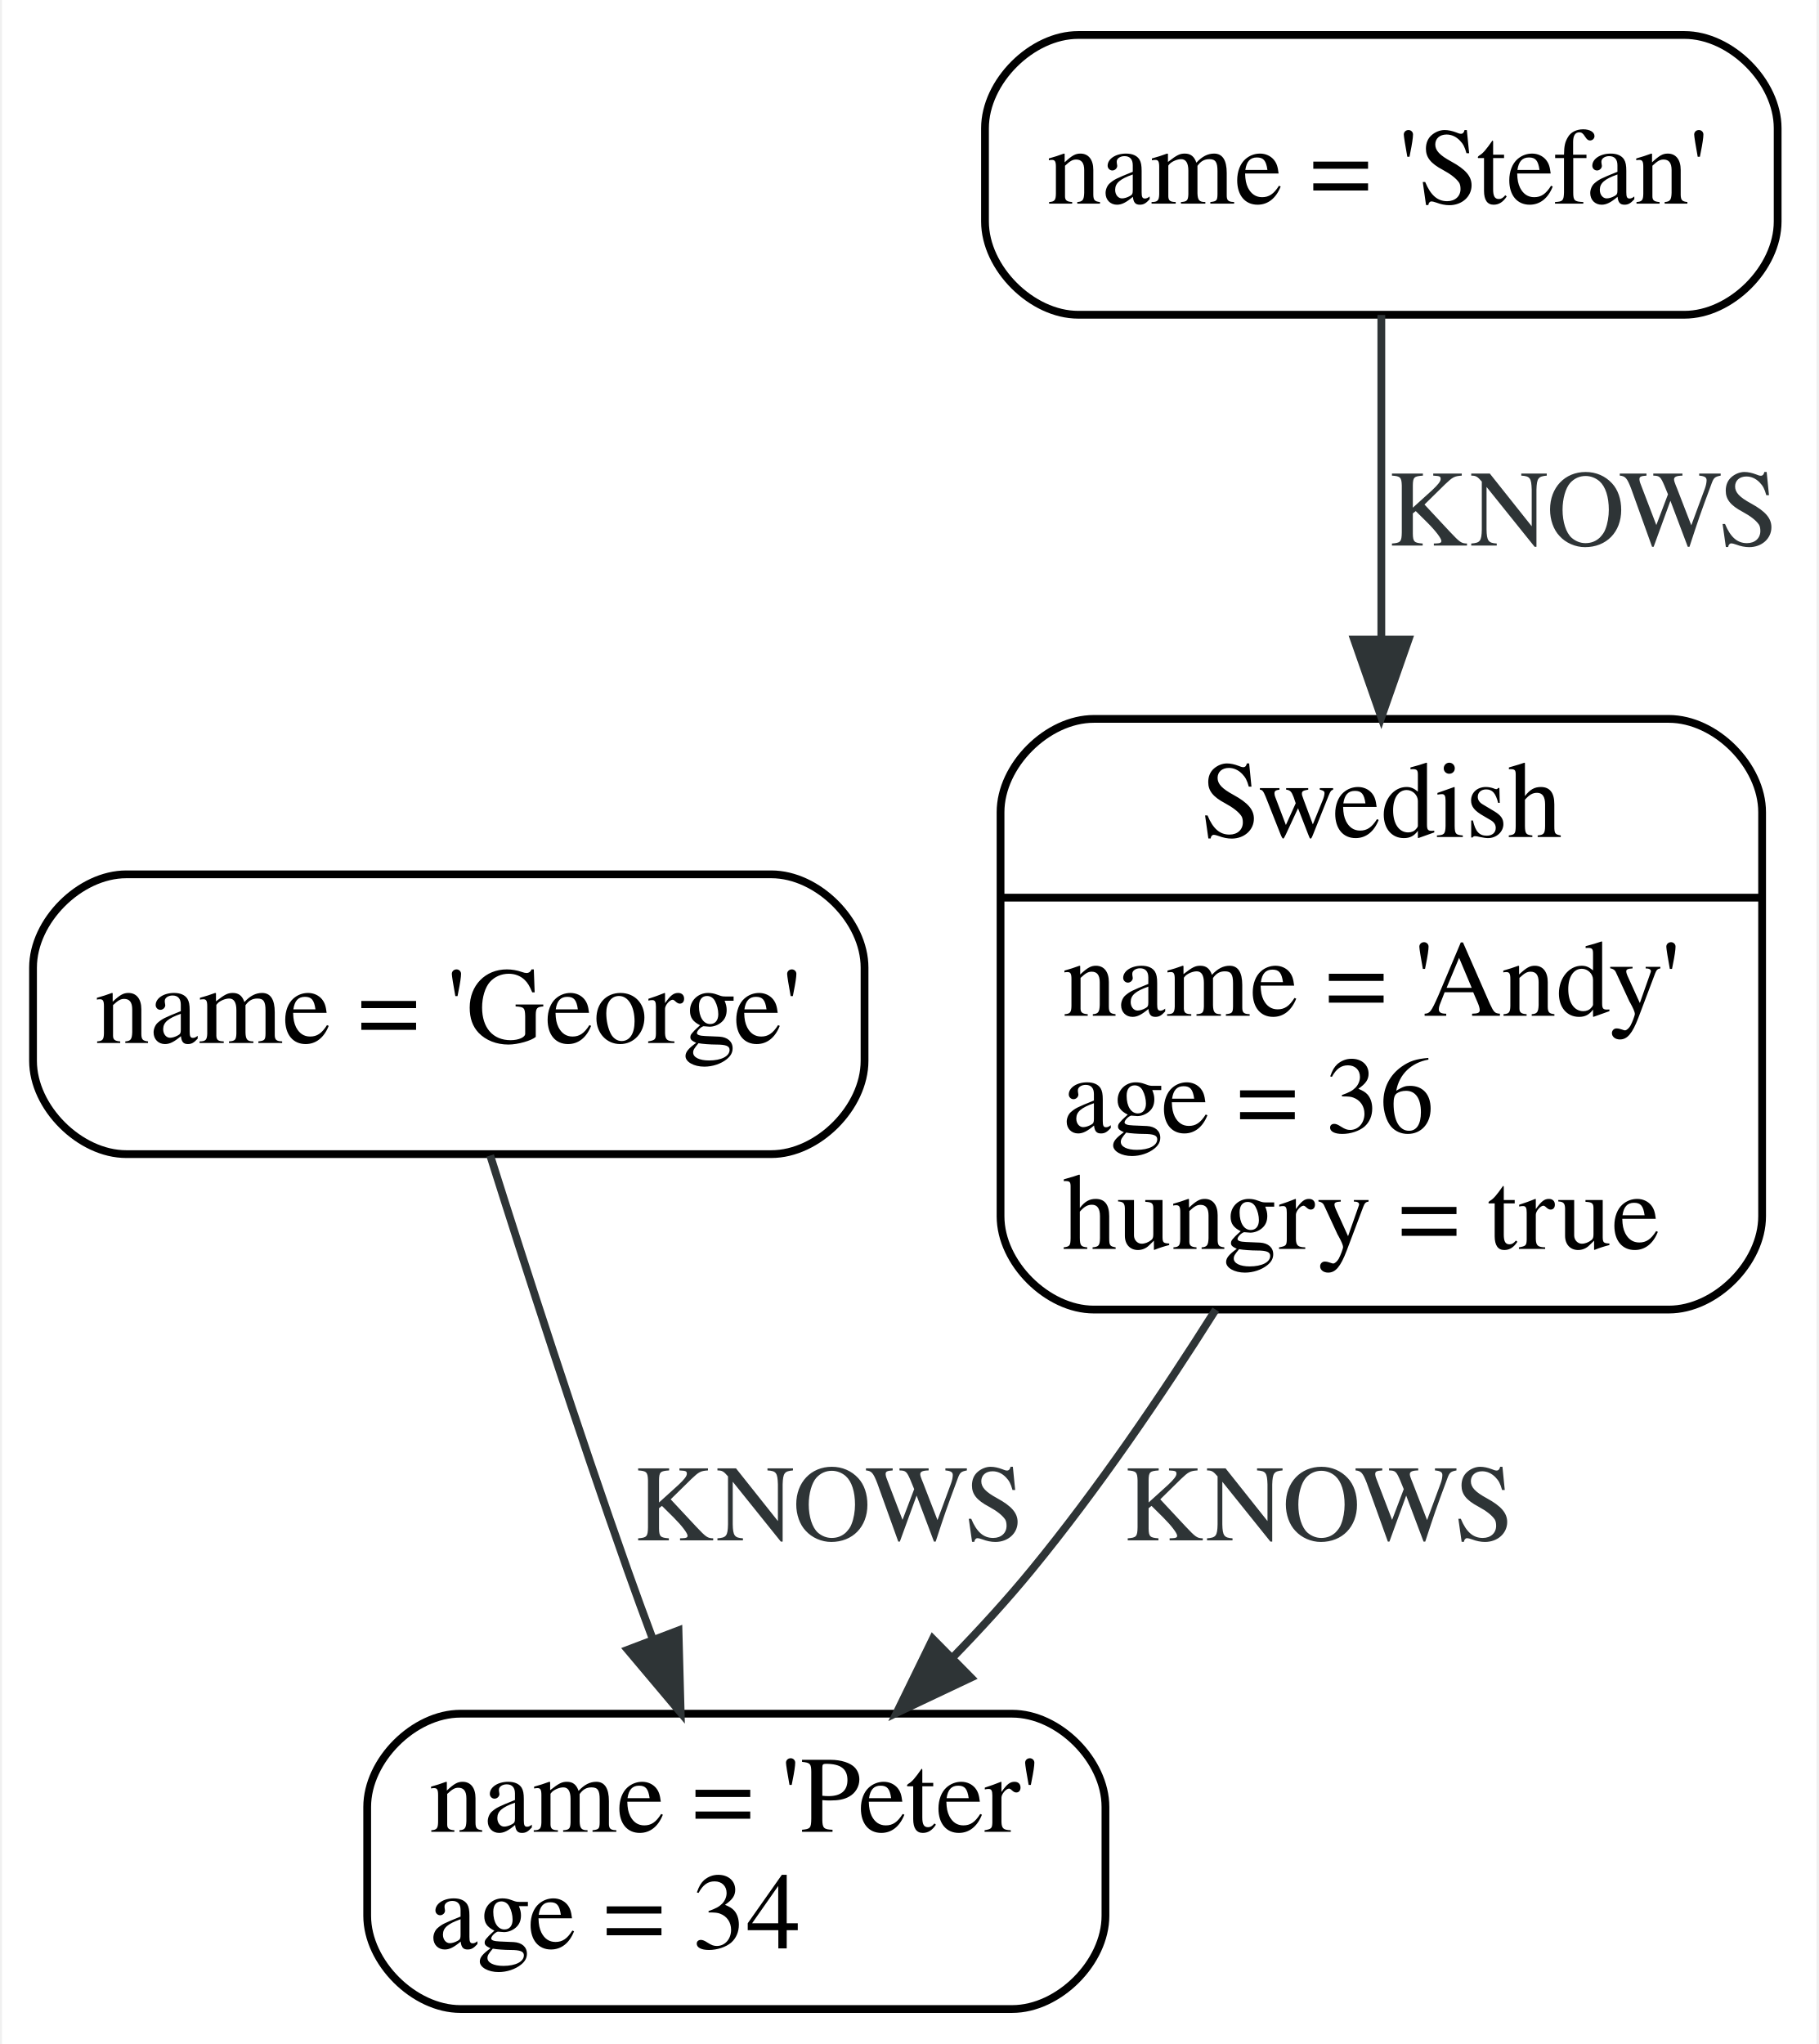
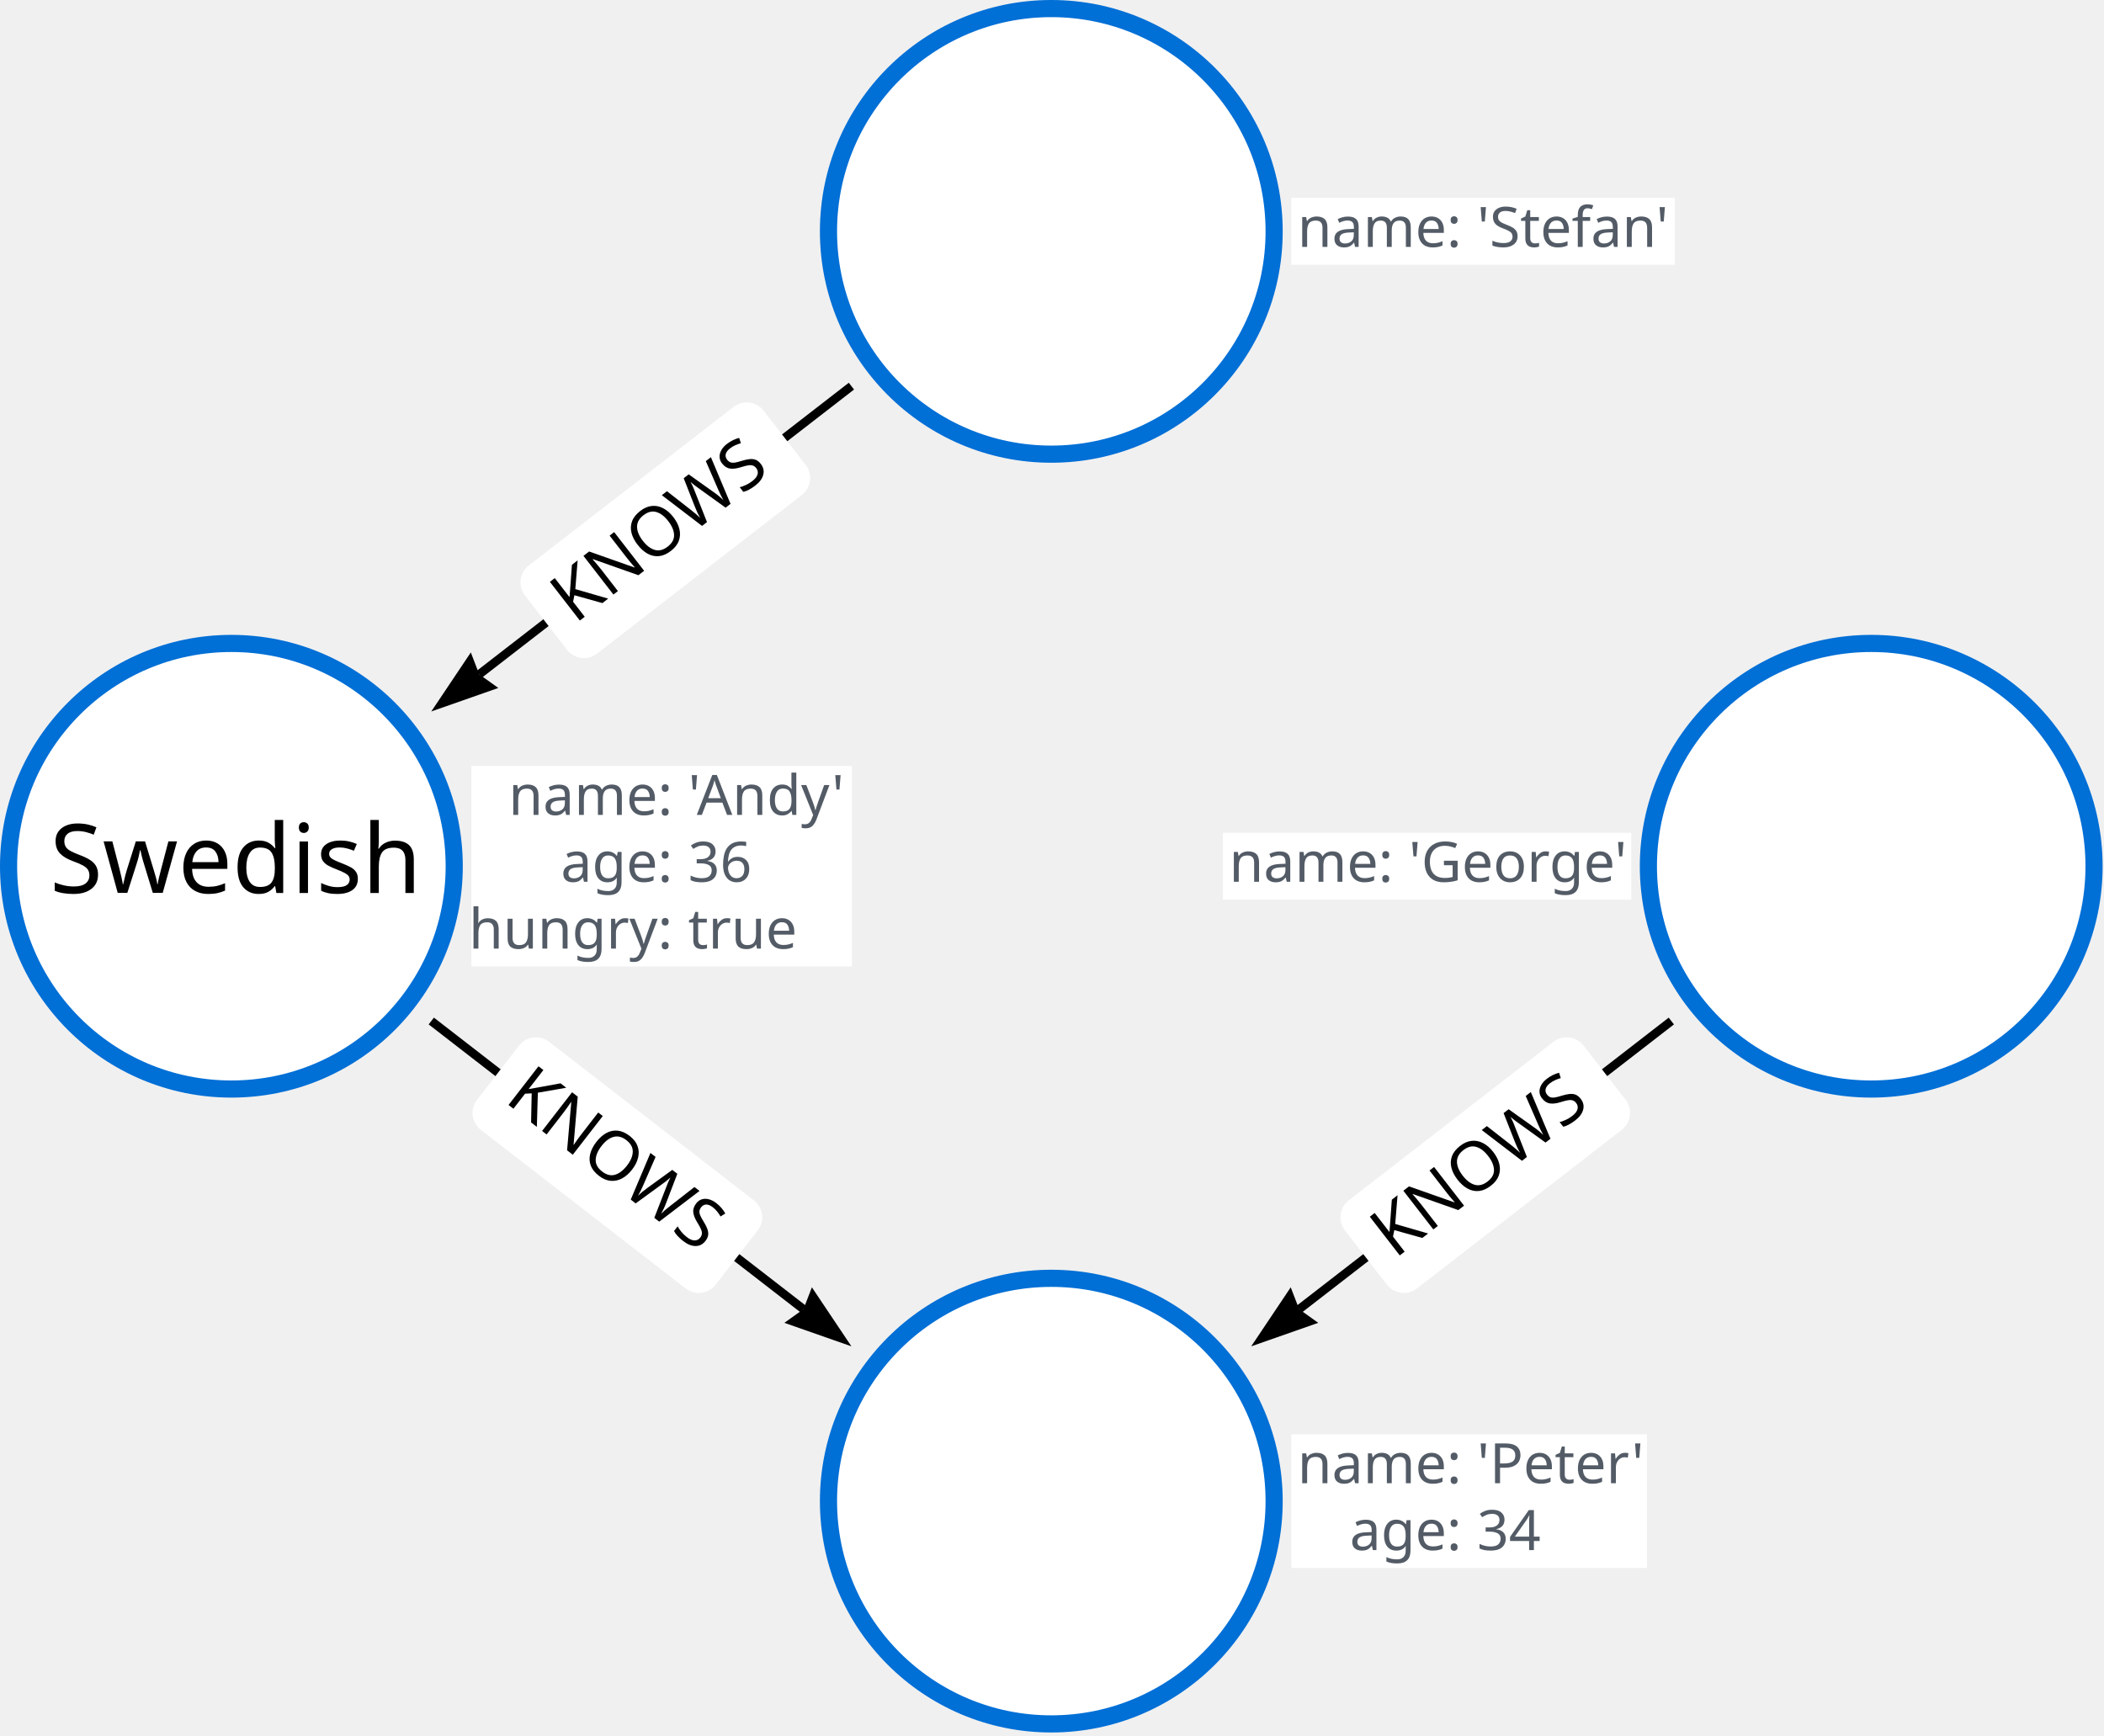
- <svg xmlns="http://www.w3.org/2000/svg" width="234pt" height="263pt" viewBox="0.00 0.00 233.50 263.00">
-   <g id="graph0" class="graph" transform="scale(1 1) rotate(0) translate(4 259)">
-     <polygon fill="white" stroke="transparent" points="-4,4 -4,-259 229.5,-259 229.5,4 -4,4" />
-     <g id="node1" class="node">
-       <path fill="none" stroke="black" d="M136.5,-90.5C136.5,-90.5 210.5,-90.5 210.5,-90.5 216.5,-90.5 222.5,-96.5 222.5,-102.5 222.5,-102.5 222.5,-154.5 222.5,-154.5 222.5,-160.5 216.5,-166.5 210.5,-166.5 210.5,-166.5 136.5,-166.5 136.5,-166.5 130.5,-166.5 124.5,-160.5 124.5,-154.5 124.5,-154.5 124.5,-102.5 124.5,-102.5 124.5,-96.5 130.5,-90.5 136.5,-90.5" />
-       <text text-anchor="middle" x="173.5" y="-151.3" font-family="Times,serif" font-size="14.00">Swedish</text>
-       <polyline fill="none" stroke="black" points="124.5,-143.5 222.5,-143.5 " />
-       <text text-anchor="start" x="132.5" y="-128.3" font-family="Times,serif" font-size="14.00">name = 'Andy'</text>
-       <text text-anchor="start" x="132.5" y="-113.3" font-family="Times,serif" font-size="14.00">age = 36</text>
-       <text text-anchor="start" x="132.5" y="-98.3" font-family="Times,serif" font-size="14.00">hungry = true</text>
+ <svg xmlns="http://www.w3.org/2000/svg" width="491" height="405" viewBox="0 0 491 405">
+   <defs>
+     <style type="text/css" />
+   </defs>
+   <g transform="translate(-127.8999 374.0587) scale(1)">
+     <g class="relationship">
+       <g transform="translate(373.2384 -320.0587) rotate(142.2452)" stroke-width="2" stroke="#000000">
+         <path d="M 59 0 L 168.85 0" />
+         <polygon points="-14.155,0 -15.728,5.243 0,0 -15.728,-5.243" fill="#000000" transform="translate(183.0053 0) rotate(0)" stroke="none" />
+       </g>
+       <g transform="translate(283.165 -250.3042) rotate(322.2452) translate(0 -13)">
+         <g transform="translate(0 0)">
+           <g transform="translate(-35.22266 0)" fill="#ffffff" stroke="#000000" stroke-width="0">
+             <rect x="0" y="0" width="70.445" height="26" rx="5" ry="5" stroke="none" />
+             <text xml:space="preserve" x="5" y="17.457" stroke="none" text-anchor="left" font-family="sans-serif" font-size="16" font-weight="normal" fill="#000000">KNOWS</text>
+           </g>
+         </g>
+       </g>
    </g>
-     <g id="node2" class="node">
-       <path fill="none" stroke="black" d="M55,-0.5C55,-0.5 126,-0.5 126,-0.5 132,-0.5 138,-6.5 138,-12.5 138,-12.5 138,-26.5 138,-26.5 138,-32.5 132,-38.5 126,-38.5 126,-38.5 55,-38.5 55,-38.5 49,-38.5 43,-32.5 43,-26.5 43,-26.5 43,-12.5 43,-12.5 43,-6.5 49,-0.5 55,-0.5" />
-       <text text-anchor="start" x="51" y="-23.3" font-family="Times,serif" font-size="14.00">name = 'Peter'</text>
-       <text text-anchor="start" x="51" y="-8.3" font-family="Times,serif" font-size="14.00">age = 34</text>
+     <g class="relationship">
+       <g transform="translate(181.8999 -171.8827) rotate(37.75485)" stroke-width="2" stroke="#000000">
+         <path d="M 59 0 L 168.85 0" />
+         <polygon points="-14.155,0 -15.728,5.243 0,0 -15.728,-5.243" fill="#000000" transform="translate(183.0053 0) rotate(0)" stroke="none" />
+       </g>
+       <g transform="translate(271.9734 -102.1282) rotate(37.75485) translate(0 -13)">
+         <g transform="translate(0 0)">
+           <g transform="translate(-35.22266 0)" fill="#ffffff" stroke="#000000" stroke-width="0">
+             <rect x="0" y="0" width="70.445" height="26" rx="5" ry="5" stroke="none" />
+             <text xml:space="preserve" x="5" y="17.457" stroke="none" text-anchor="left" font-family="sans-serif" font-size="16" font-weight="normal" fill="#000000">KNOWS</text>
+           </g>
+         </g>
+       </g>
    </g>
-     <g id="edge1" class="edge">
-       <path fill="none" stroke="#2e3436" d="M152.19,-90.49C145.16,-79.34 136.97,-67.33 128.5,-57 125.4,-53.22 121.94,-49.43 118.4,-45.79" />
-       <polygon fill="#2e3436" stroke="#2e3436" points="120.7,-43.14 111.13,-38.61 115.78,-48.13 120.7,-43.14" />
-       <text text-anchor="middle" x="165.5" y="-60.8" font-family="Times,serif" font-size="14.00" fill="#2e3436">KNOWS</text>
+     <g class="relationship">
+       <g transform="translate(564.577 -171.8827) rotate(142.2452)" stroke-width="2" stroke="#000000">
+         <path d="M 59 0 L 168.85 0" />
+         <polygon points="-14.155,0 -15.728,5.243 0,0 -15.728,-5.243" fill="#000000" transform="translate(183.0053 0) rotate(0)" stroke="none" />
+       </g>
+       <g transform="translate(474.5035 -102.1282) rotate(322.2452) translate(0 -13)">
+         <g transform="translate(0 0)">
+           <g transform="translate(-35.22266 0)" fill="#ffffff" stroke="#000000" stroke-width="0">
+             <rect x="0" y="0" width="70.445" height="26" rx="5" ry="5" stroke="none" />
+             <text xml:space="preserve" x="5" y="17.457" stroke="none" text-anchor="left" font-family="sans-serif" font-size="16" font-weight="normal" fill="#000000">KNOWS</text>
+           </g>
+         </g>
+       </g>
    </g>
-     <g id="node3" class="node">
-       <path fill="none" stroke="black" d="M134.5,-218.5C134.5,-218.5 212.5,-218.5 212.5,-218.5 218.5,-218.5 224.5,-224.5 224.5,-230.5 224.5,-230.5 224.5,-242.5 224.5,-242.5 224.5,-248.5 218.5,-254.5 212.5,-254.5 212.5,-254.5 134.5,-254.5 134.5,-254.5 128.5,-254.5 122.5,-248.5 122.5,-242.5 122.5,-242.5 122.5,-230.5 122.5,-230.5 122.5,-224.5 128.5,-218.5 134.5,-218.5" />
-       <text text-anchor="start" x="130.5" y="-232.8" font-family="Times,serif" font-size="14.00">name = 'Stefan'</text>
+     <g class="node">
+       <g fill="#ffffff" stroke="#006FD6" stroke-width="4">
+         <circle cx="373.238" cy="-320.059" r="52" />
+       </g>
+       <g transform="translate(373.2384 -320.0587)">
+         <g transform="translate(56 -7.8)">
+           <g transform="translate(0 0)">
+             <g transform="translate(0 0)" fill="white">
+               <rect x="0" y="0" width="89.515" height="15.6" rx="0" ry="0" stroke="none" />
+               <g font-family="sans-serif" font-size="13" font-weight="normal" fill="#535B66" text-anchor="end">
+                 <text xml:space="preserve" x="39.743" y="11.421" stroke="none">name:</text>
+                 <text xml:space="preserve" x="43.354" y="11.421" stroke="none" text-anchor="start">'Stefan'</text>
+               </g>
+             </g>
+           </g>
+         </g>
+       </g>
    </g>
-     <g id="edge2" class="edge">
-       <path fill="none" stroke="#2e3436" d="M173.5,-218.47C173.5,-207.15 173.5,-191.69 173.5,-176.83" />
-       <polygon fill="#2e3436" stroke="#2e3436" points="177,-176.7 173.5,-166.7 170,-176.7 177,-176.7" />
-       <text text-anchor="middle" x="199.5" y="-188.8" font-family="Times,serif" font-size="14.00" fill="#2e3436">KNOWS</text>
+     <g class="node">
+       <g fill="#ffffff" stroke="#006FD6" stroke-width="4">
+         <circle cx="181.9" cy="-171.883" r="52" />
+       </g>
+       <g transform="translate(181.8999 -171.8827)">
+         <g transform="scale(0.5605889) translate(0 -27)">
+           <g transform="translate(0 0)">
+             <g transform="translate(-75.5957 0)">
+               <g fill="#000000" stroke="#000000" stroke-width="4" font-family="sans-serif" font-size="40" font-weight="normal">
+                 <text xml:space="preserve" x="0" y="38.143" stroke="none">Swedish</text>
+               </g>
+             </g>
+           </g>
+         </g>
+         <g transform="translate(56 -23.4)">
+           <g transform="translate(0 0)">
+             <g transform="translate(0 0)" fill="white">
+               <rect x="0" y="0" width="88.791" height="46.8" rx="0" ry="0" stroke="none" />
+               <g font-family="sans-serif" font-size="13" font-weight="normal" fill="#535B66" text-anchor="end">
+                 <text xml:space="preserve" x="46.973" y="11.421" stroke="none">name:</text>
+                 <text xml:space="preserve" x="50.584" y="11.421" stroke="none" text-anchor="start">'Andy'</text>
+                 <text xml:space="preserve" x="46.973" y="27.021" stroke="none" text-anchor="end">age:</text>
+                 <text xml:space="preserve" x="50.584" y="27.021" stroke="none" text-anchor="start">36</text>
+                 <text xml:space="preserve" x="46.973" y="42.621" stroke="none" text-anchor="end">hungry:</text>
+                 <text xml:space="preserve" x="50.584" y="42.621" stroke="none" text-anchor="start">true</text>
+               </g>
+             </g>
+           </g>
+         </g>
+       </g>
    </g>
-     <g id="node4" class="node">
-       <path fill="none" stroke="black" d="M12,-110.5C12,-110.5 95,-110.5 95,-110.5 101,-110.5 107,-116.5 107,-122.5 107,-122.5 107,-134.5 107,-134.5 107,-140.5 101,-146.5 95,-146.5 95,-146.5 12,-146.5 12,-146.5 6,-146.5 0,-140.5 0,-134.5 0,-134.5 0,-122.5 0,-122.5 0,-116.5 6,-110.5 12,-110.5" />
-       <text text-anchor="start" x="8" y="-124.8" font-family="Times,serif" font-size="14.00">name = 'George'</text>
+     <g class="node">
+       <g fill="#ffffff" stroke="#006FD6" stroke-width="4">
+         <circle cx="564.577" cy="-171.883" r="52" />
+       </g>
+       <g transform="translate(564.577 -171.8827)">
+         <g transform="translate(-56 -7.8)">
+           <g transform="translate(0 0)">
+             <g transform="translate(-95.29102 0)" fill="white">
+               <rect x="0" y="0" width="95.291" height="15.6" rx="0" ry="0" stroke="none" />
+               <g font-family="sans-serif" font-size="13" font-weight="normal" fill="#535B66" text-anchor="end">
+                 <text xml:space="preserve" x="39.743" y="11.421" stroke="none">name:</text>
+                 <text xml:space="preserve" x="43.354" y="11.421" stroke="none" text-anchor="start">'George'</text>
+               </g>
+             </g>
+           </g>
+         </g>
+       </g>
    </g>
-     <g id="edge3" class="edge">
-       <path fill="none" stroke="#2e3436" d="M58.83,-110.32C63.35,-96 70.09,-75.08 76.5,-57 77.53,-54.09 78.64,-51.06 79.77,-48.04" />
-       <polygon fill="#2e3436" stroke="#2e3436" points="83.06,-49.22 83.34,-38.63 76.52,-46.73 83.06,-49.22" />
-       <text text-anchor="middle" x="102.5" y="-60.8" font-family="Times,serif" font-size="14.00" fill="#2e3436">KNOWS</text>
+     <g class="node">
+       <g fill="#ffffff" stroke="#006FD6" stroke-width="4">
+         <circle cx="373.238" cy="-23.707" r="52" />
+       </g>
+       <g transform="translate(373.2384 -23.70666)">
+         <g transform="translate(56 -15.6)">
+           <g transform="translate(0 0)">
+             <g transform="translate(0 0)" fill="white">
+               <rect x="0" y="0" width="83.002" height="31.2" rx="0" ry="0" stroke="none" />
+               <g font-family="sans-serif" font-size="13" font-weight="normal" fill="#535B66" text-anchor="end">
+                 <text xml:space="preserve" x="39.743" y="11.421" stroke="none">name:</text>
+                 <text xml:space="preserve" x="43.354" y="11.421" stroke="none" text-anchor="start">'Peter'</text>
+                 <text xml:space="preserve" x="39.743" y="27.021" stroke="none" text-anchor="end">age:</text>
+                 <text xml:space="preserve" x="43.354" y="27.021" stroke="none" text-anchor="start">34</text>
+               </g>
+             </g>
+           </g>
+         </g>
+       </g>
    </g>
  </g>
</svg>
